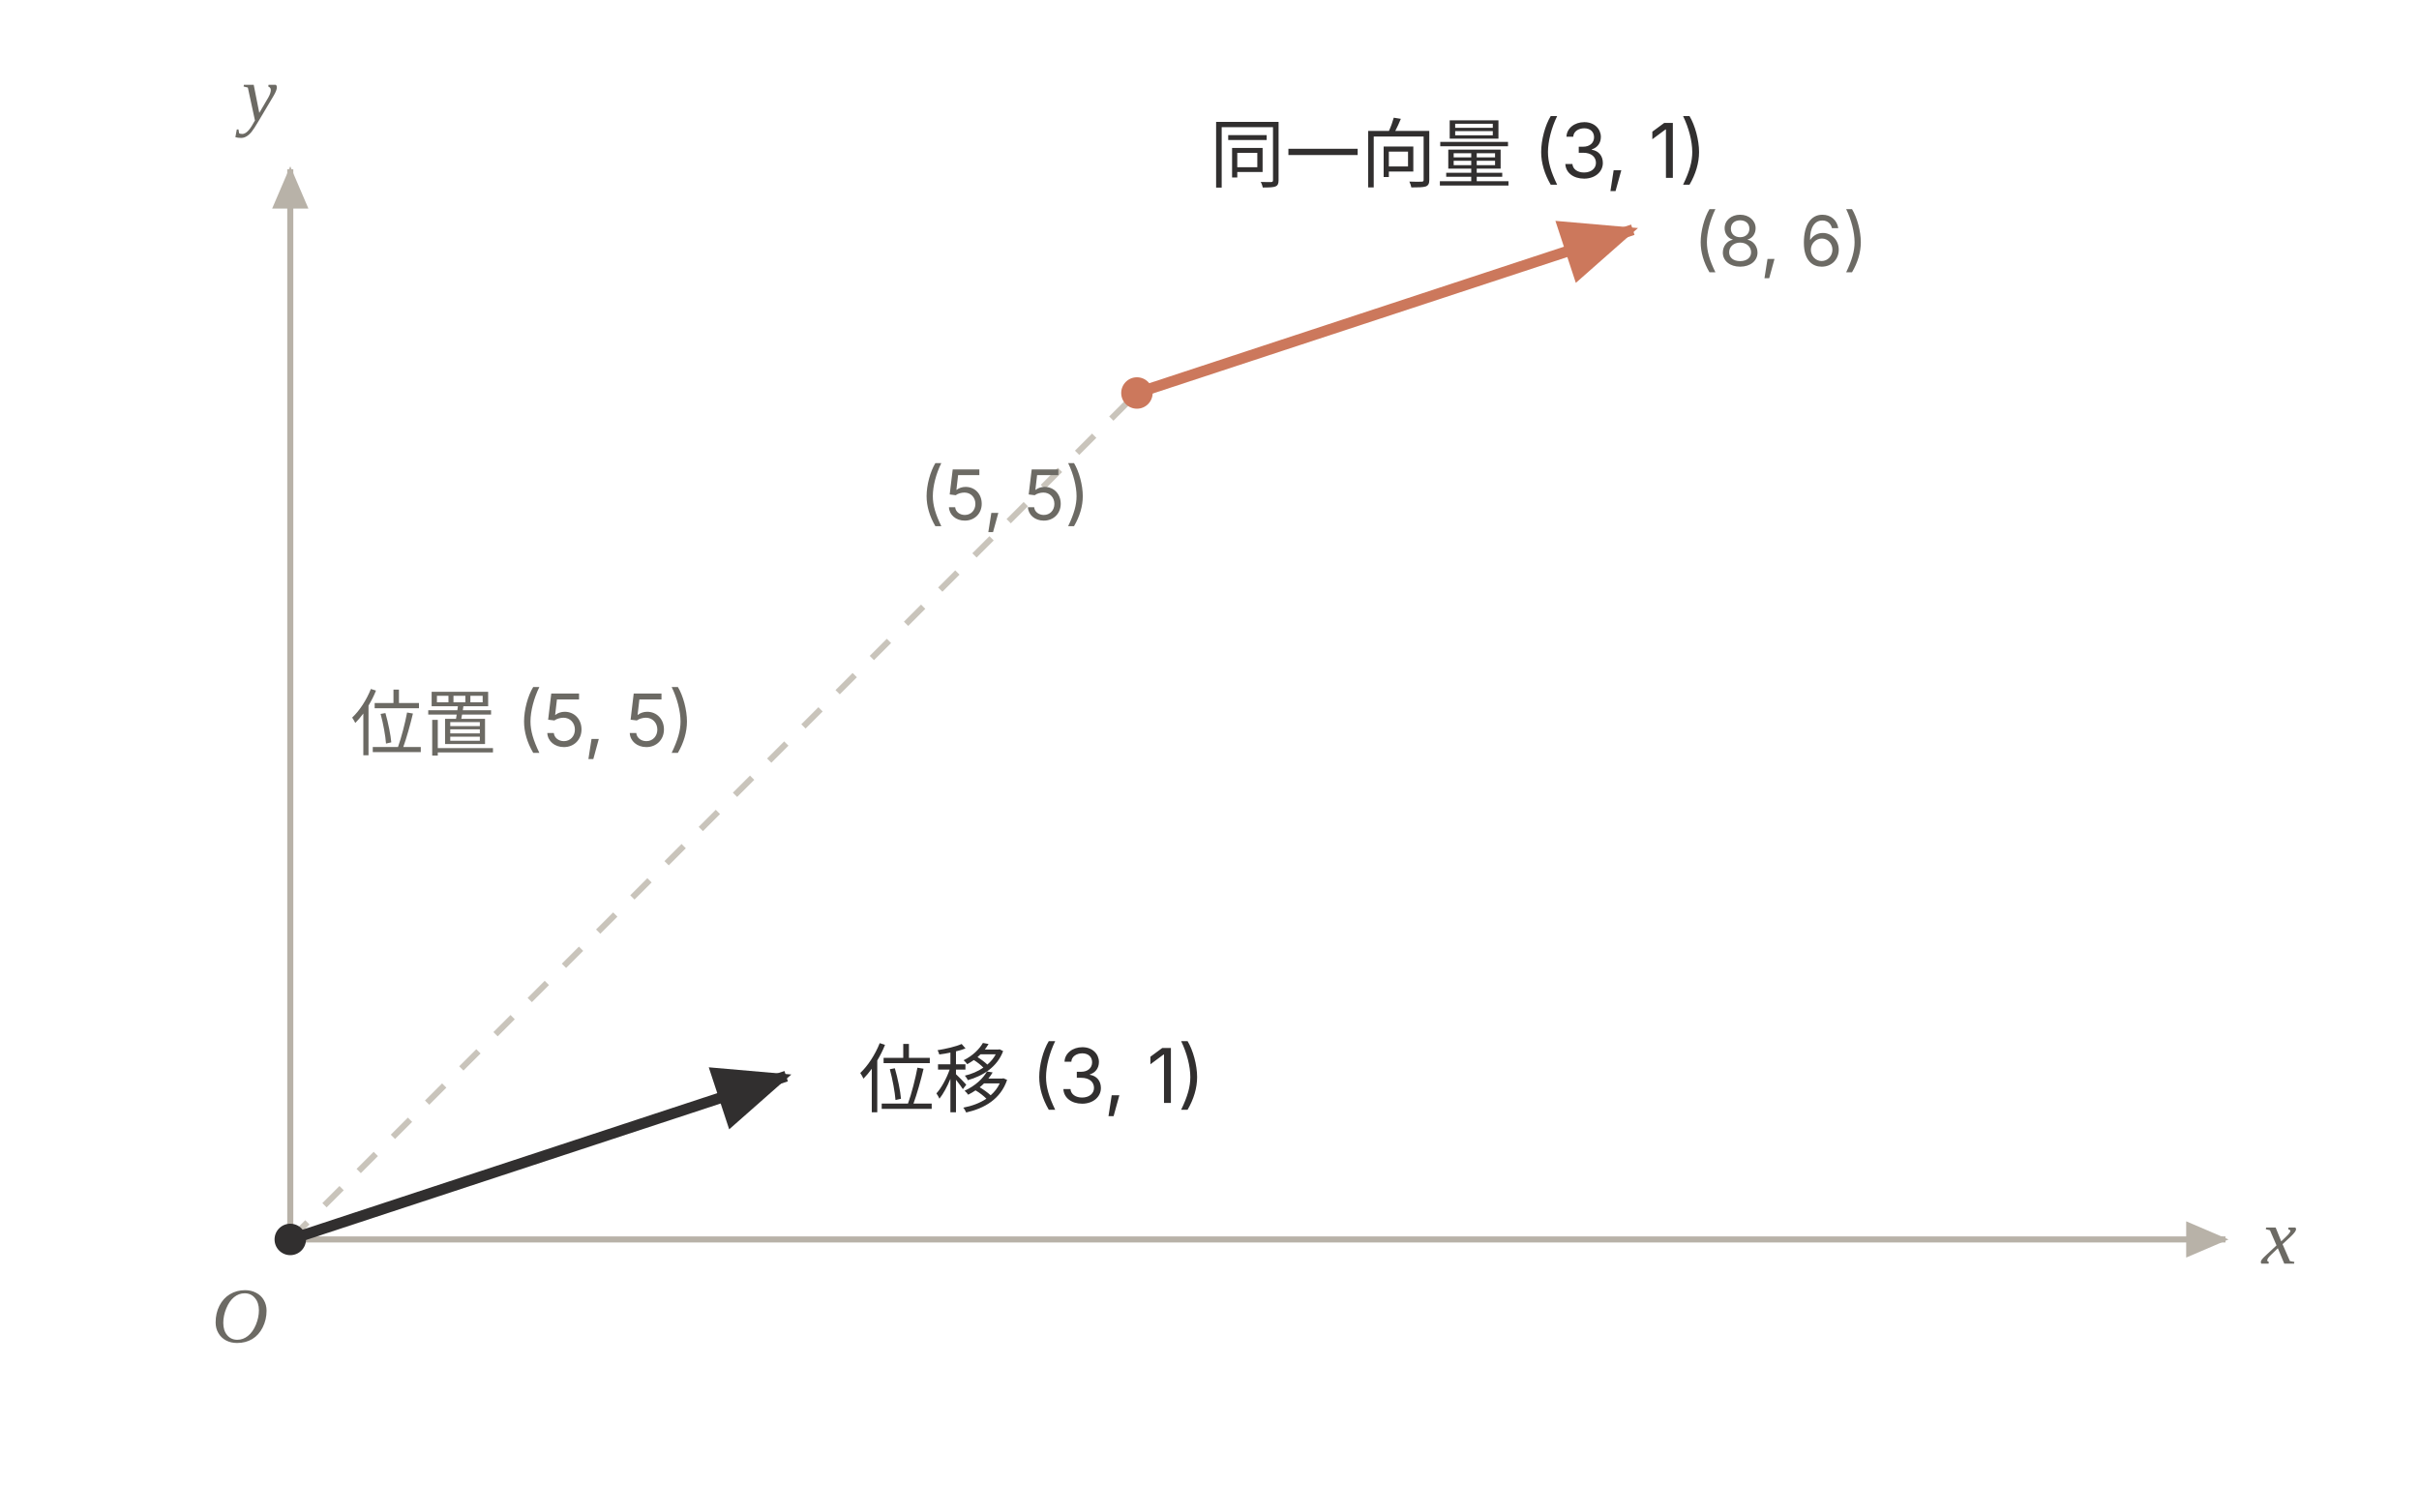
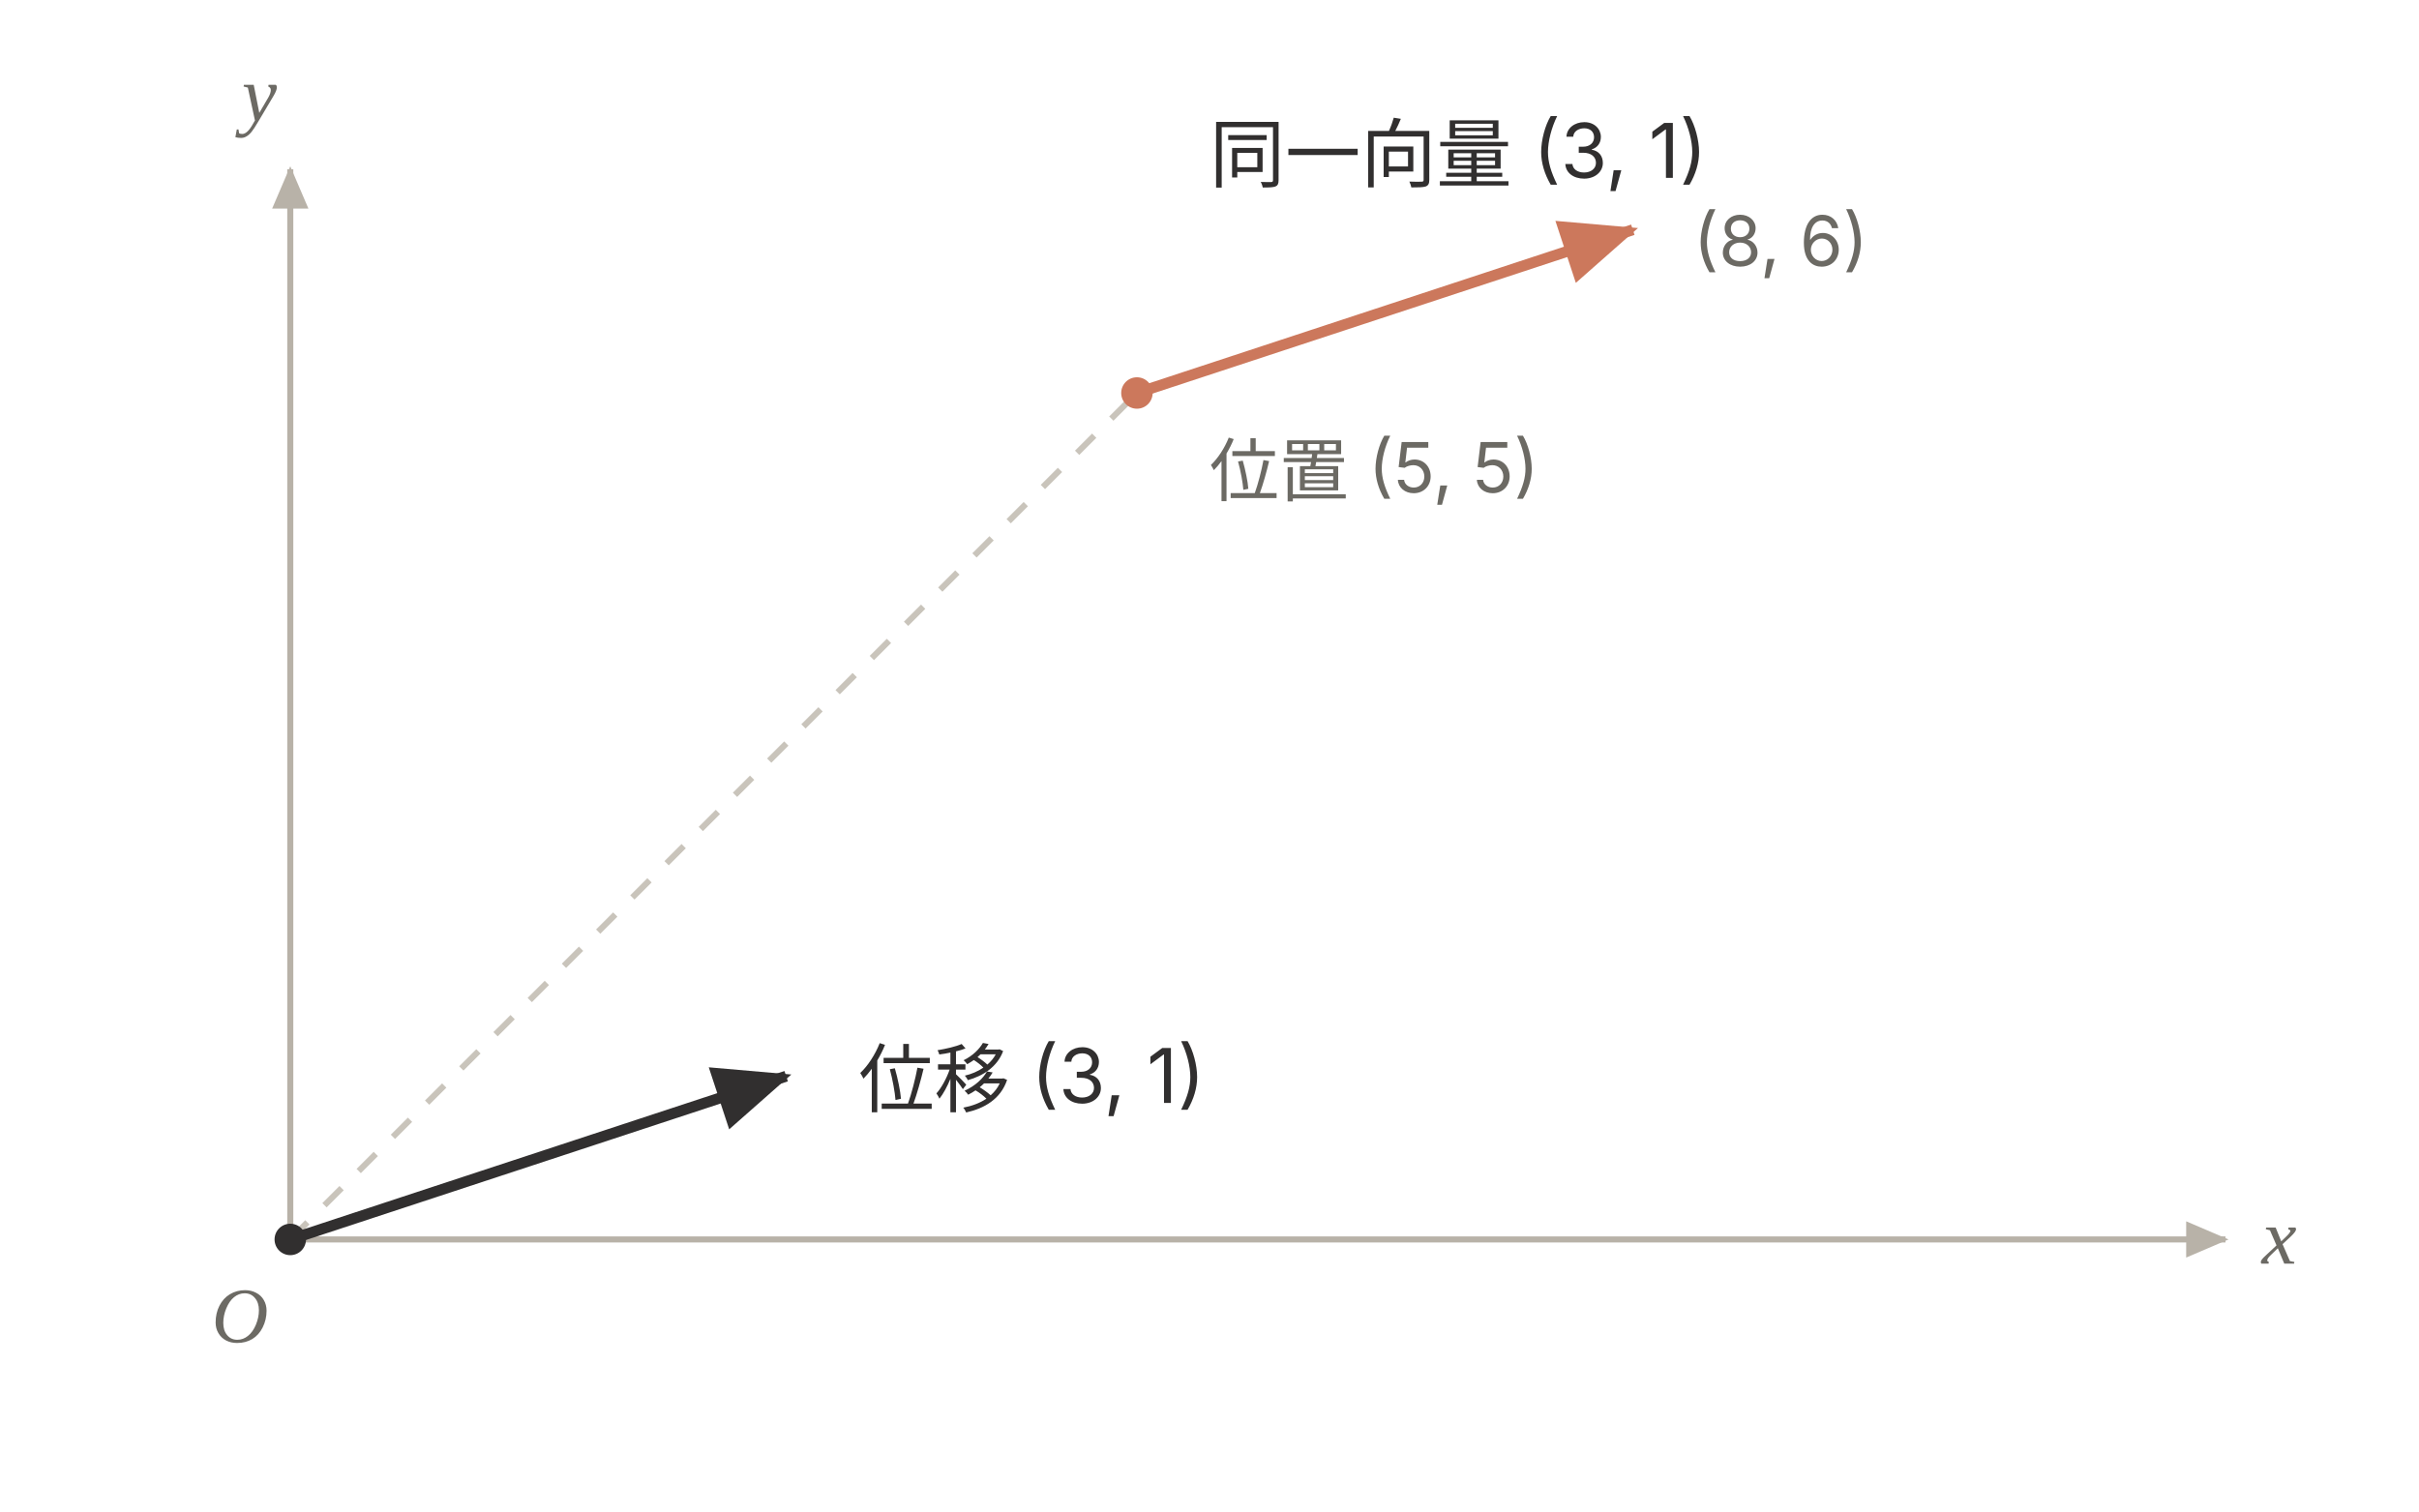
<svg xmlns="http://www.w3.org/2000/svg" width="400" height="250" viewBox="0 0 400 250">
  <defs>
    <marker id="a-ink" markerWidth="7" markerHeight="7" refX="6.5" refY="3" orient="auto" markerUnits="strokeWidth">
      <path d="M0,0 L0,6 L7,3 z" fill="#312f2f" />
    </marker>
    <marker id="a-coral" markerWidth="7" markerHeight="7" refX="6.5" refY="3" orient="auto" markerUnits="strokeWidth">
      <path d="M0,0 L0,6 L7,3 z" fill="#cc785c" />
    </marker>
    <marker id="a-axis" markerWidth="7" markerHeight="7" refX="6.5" refY="3" orient="auto" markerUnits="strokeWidth">
      <path d="M0,0 L0,6 L7,3 z" fill="#b8b2a8" />
    </marker>
  </defs>
  <line x1="48" y1="205" x2="368" y2="205" stroke="#b8b2a8" stroke-width="1" marker-end="url(#a-axis)" />
  <line x1="48" y1="205" x2="48" y2="28" stroke="#b8b2a8" stroke-width="1" marker-end="url(#a-axis)" />
  <text x="374" y="209" font-family="Georgia, 'Times New Roman', serif" font-style="italic" font-size="13" fill="#6c6a64">x</text>
  <text x="40" y="20" font-family="Georgia, 'Times New Roman', serif" font-style="italic" font-size="13" fill="#6c6a64">y</text>
  <text x="35" y="222" font-family="Georgia, 'Times New Roman', serif" font-style="italic" font-size="13" fill="#6c6a64">O</text>
  <line x1="48" y1="205" x2="188" y2="65" stroke="#c9c4bb" stroke-width="1" stroke-dasharray="4 4" />
-   <text x="58" y="124" font-family="system-ui, -apple-system, 'PingFang SC', 'Hiragino Sans GB', 'Microsoft YaHei', sans-serif" font-size="12" fill="#6c6a64">位置 (5, 5)</text>
  <line x1="48" y1="205" x2="130" y2="178" stroke="#312f2f" stroke-width="1.8" marker-end="url(#a-ink)" />
  <circle cx="48" cy="205" r="2.6" fill="#312f2f" />
  <text x="142" y="183" font-family="system-ui, -apple-system, 'PingFang SC', 'Hiragino Sans GB', 'Microsoft YaHei', sans-serif" font-size="12.5" fill="#312f2f">位移 (3, 1)</text>
  <line x1="188" y1="65" x2="270" y2="38" stroke="#cc785c" stroke-width="1.8" marker-end="url(#a-coral)" />
  <circle cx="188" cy="65" r="2.6" fill="#cc785c" />
  <text x="200" y="30" font-family="system-ui, -apple-system, 'PingFang SC', 'Hiragino Sans GB', 'Microsoft YaHei', sans-serif" font-size="12.5" fill="#312f2f">同一向量 (3, 1)</text>
-   <text x="152" y="86" font-family="system-ui, -apple-system, 'PingFang SC', 'Hiragino Sans GB', 'Microsoft YaHei', sans-serif" font-size="11.5" fill="#6c6a64">(5, 5)</text>
+   <text x="200" y="82" font-family="system-ui, -apple-system, 'PingFang SC', 'Hiragino Sans GB', 'Microsoft YaHei', sans-serif" font-size="11.5" fill="#6c6a64">位置 (5, 5)</text>
  <text x="280" y="44" font-family="system-ui, -apple-system, 'PingFang SC', 'Hiragino Sans GB', 'Microsoft YaHei', sans-serif" font-size="11.5" fill="#6c6a64">(8, 6)</text>
</svg>
